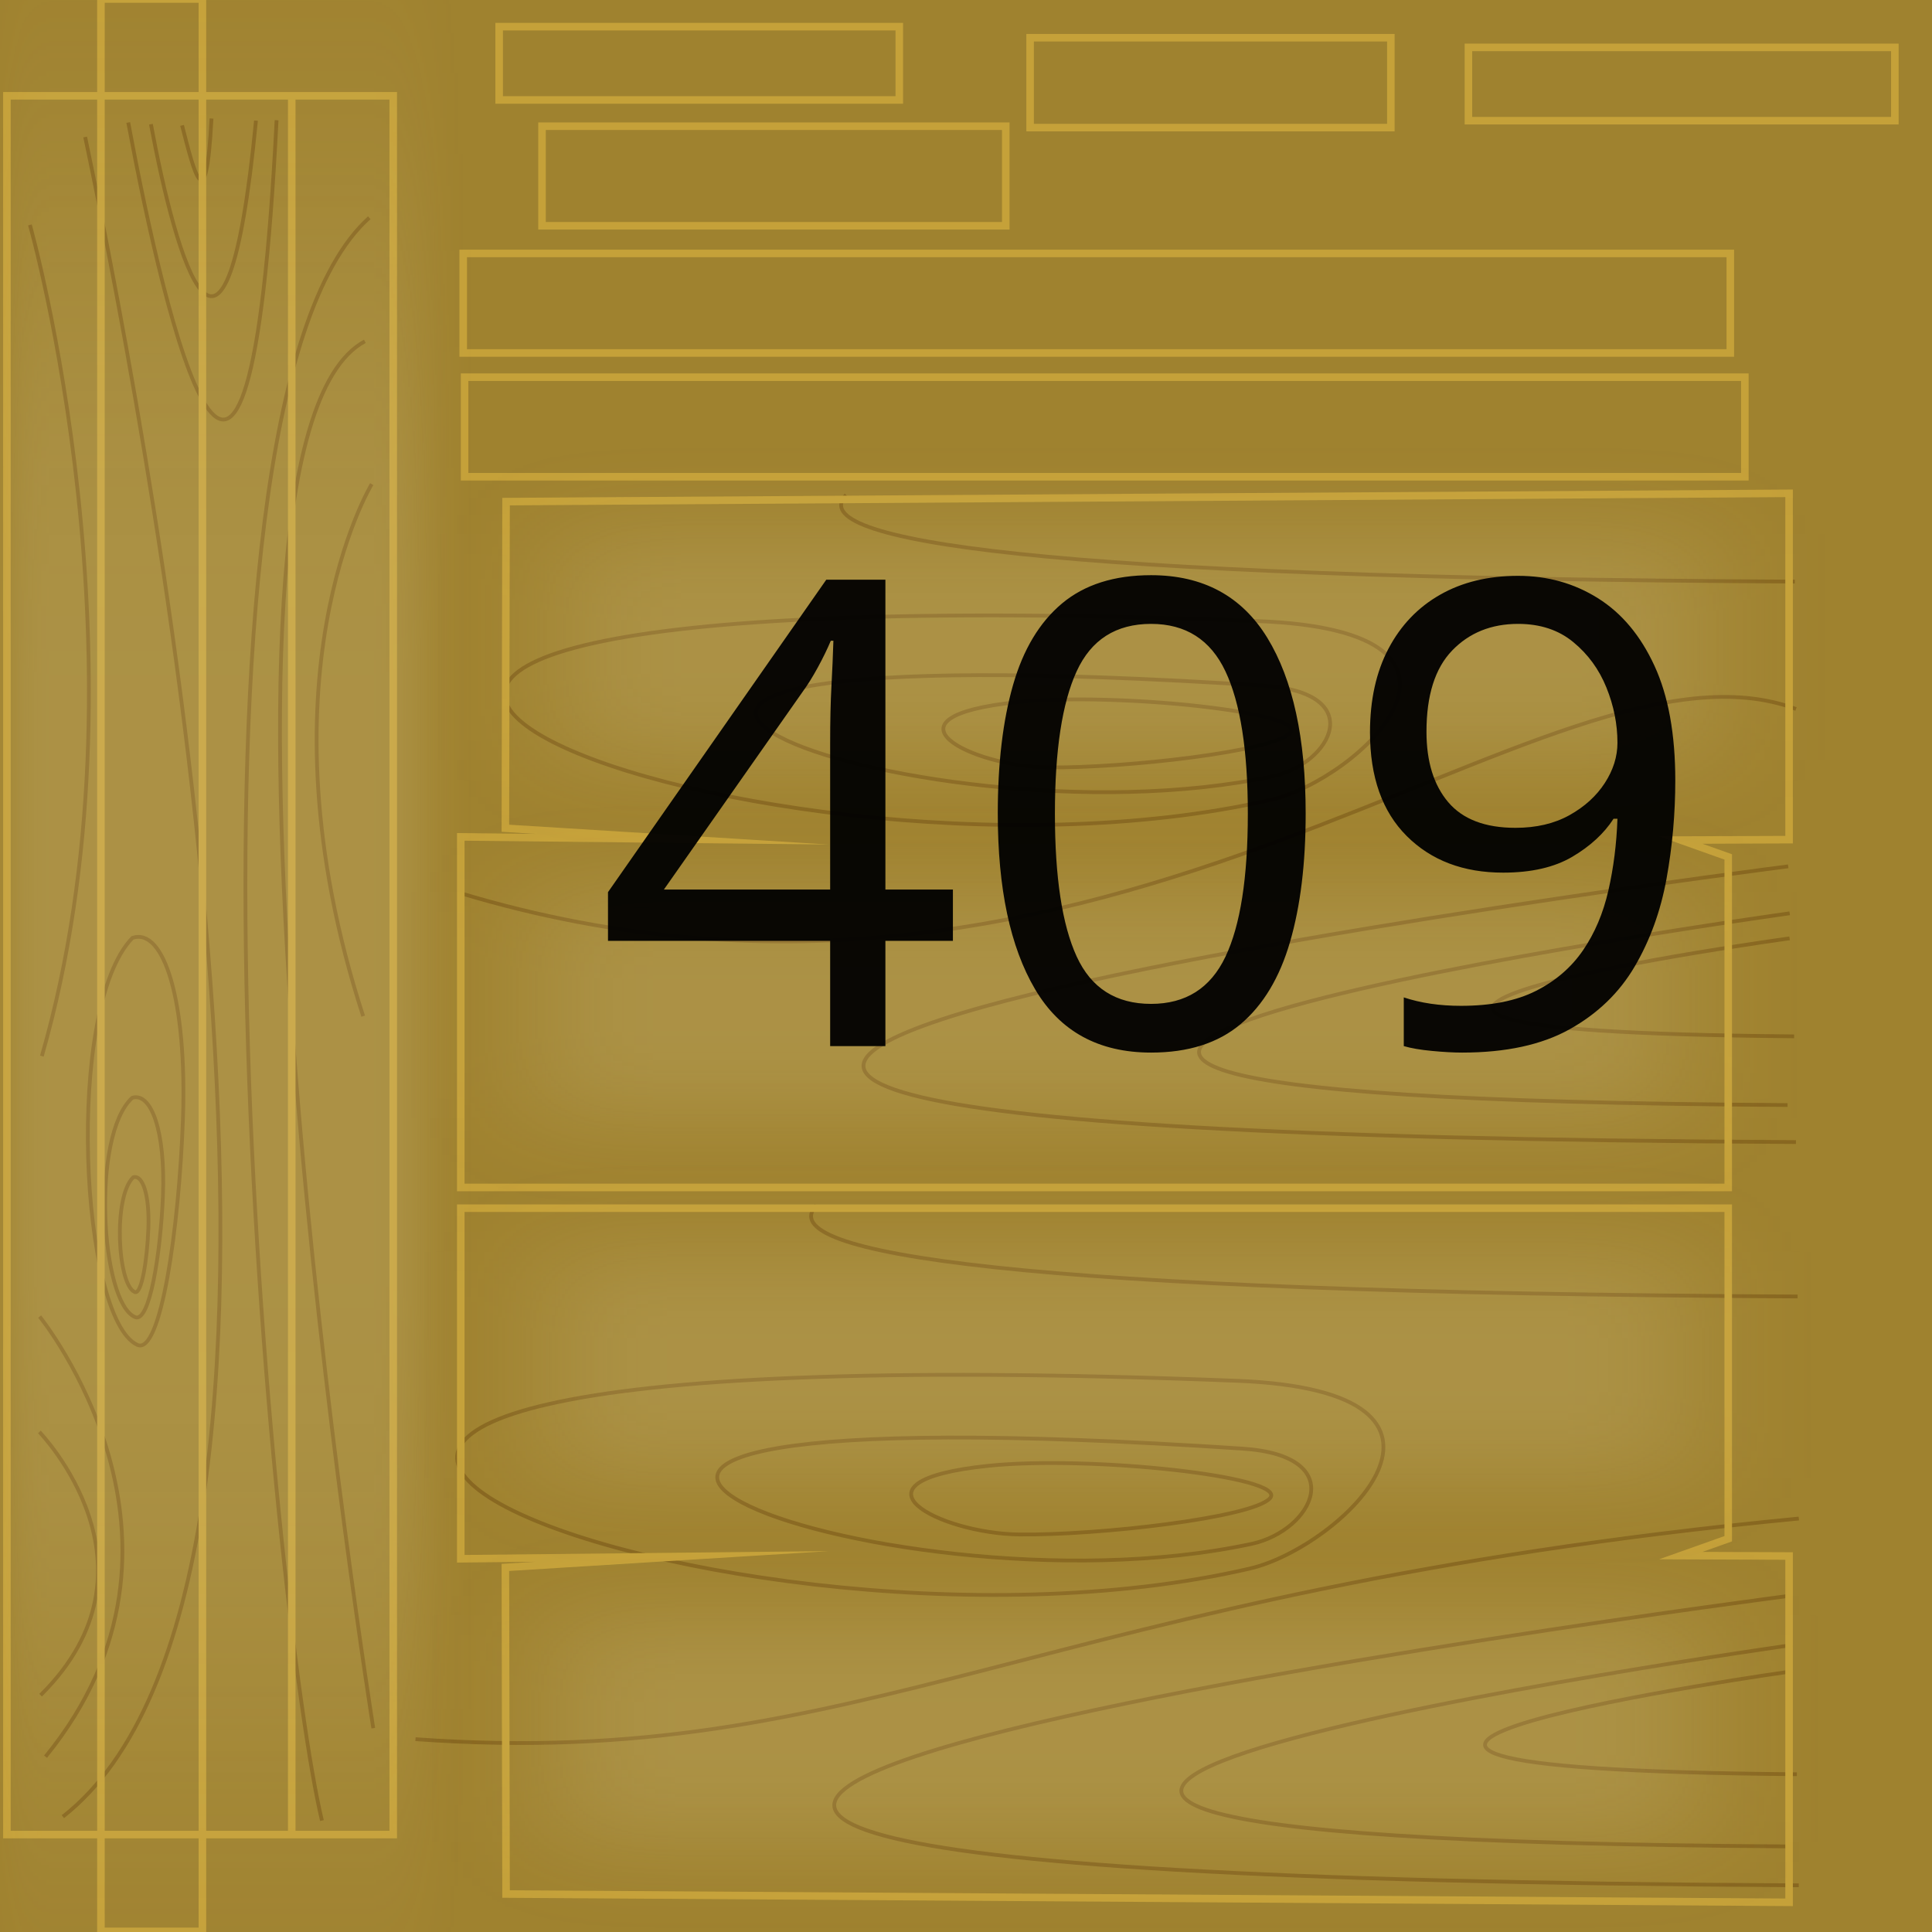
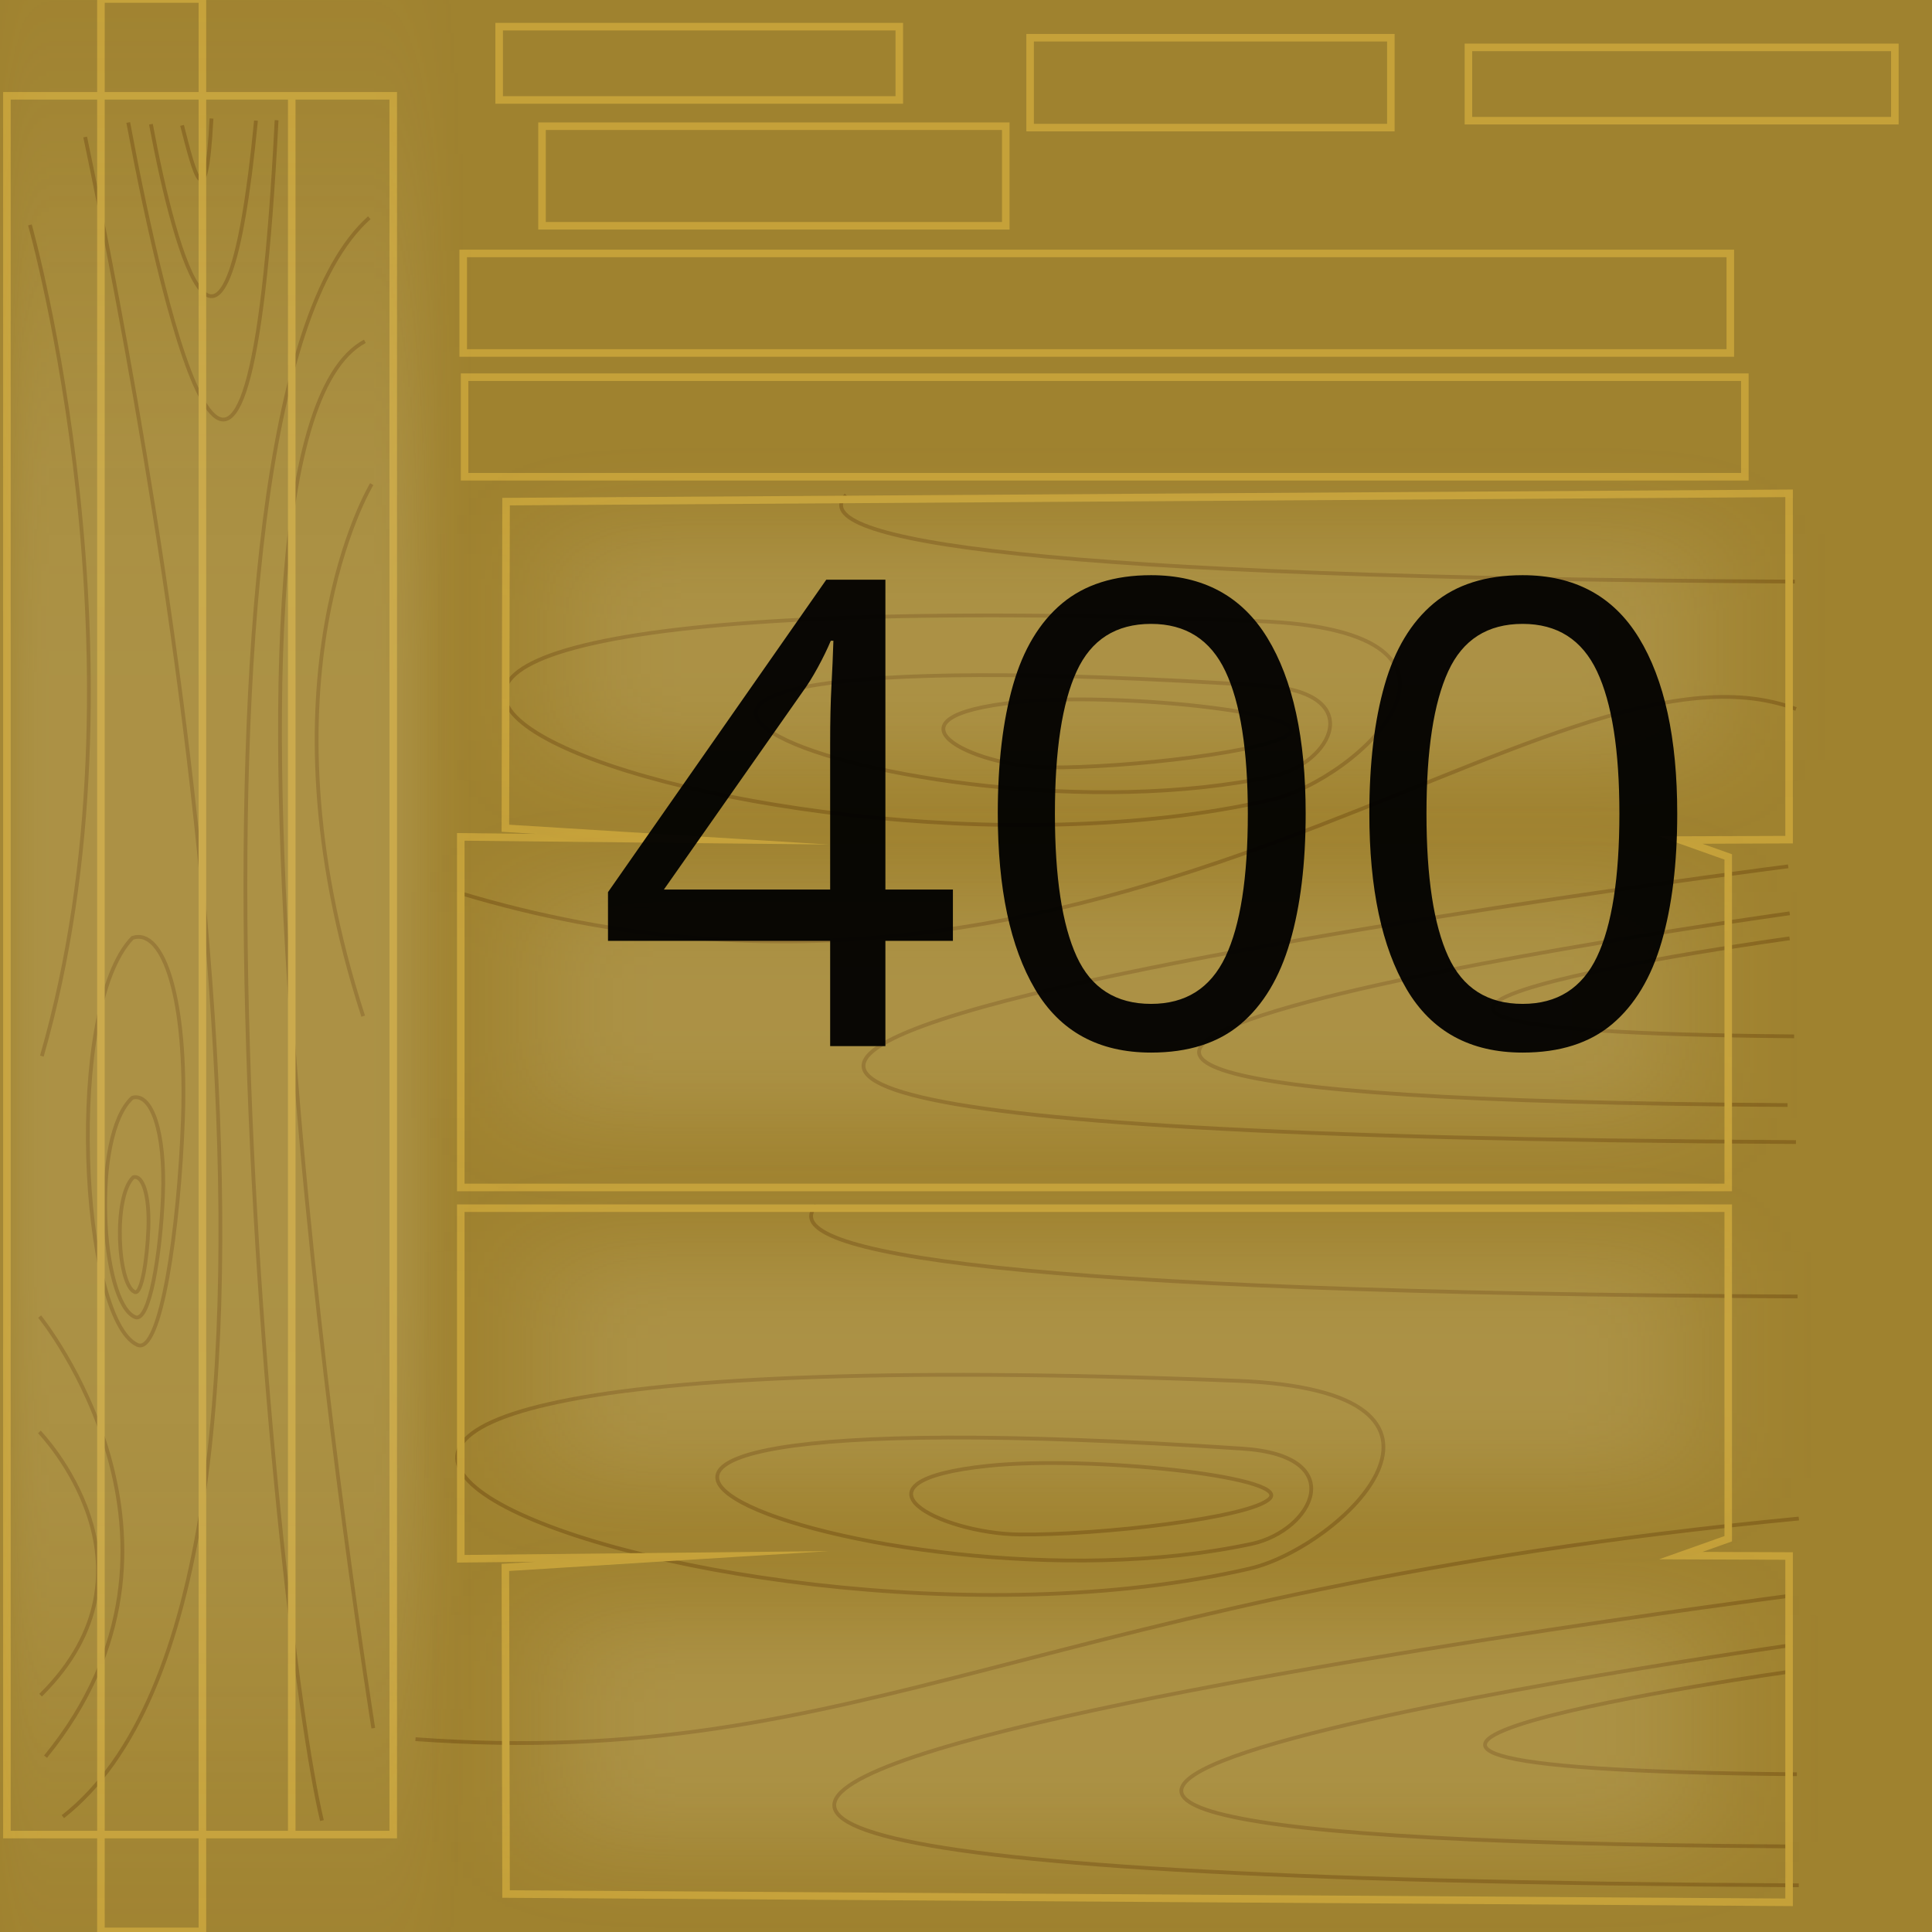
<svg xmlns="http://www.w3.org/2000/svg" width="512px" height="512px" viewBox="0 0 512 512" version="1.1" id="svg2">
  <defs id="defs87">
    <filter id="filter7283" x="-0.124" width="1.247" y="-0.446" height="1.893">
      <feGaussianBlur stdDeviation="8.325" id="feGaussianBlur7285" />
    </filter>
  </defs>
  <g id="layer1" style="opacity:1;display:inline">
    <rect style="opacity:1;fill:#9f822f;fill-opacity:1;fill-rule:evenodd;stroke:none;stroke-width:1;stroke-linecap:butt;stroke-linejoin:round;marker:none;marker-start:none;marker-mid:none;marker-end:none;stroke-miterlimit:4;stroke-dasharray:none;stroke-dashoffset:0;stroke-opacity:1;visibility:visible;display:inline;overflow:visible;enable-background:accumulate" id="rect2802" width="512" height="512" x="0" y="0" />
    <path id="rect3866" style="opacity:1;fill:none;fill-opacity:1;fill-rule:evenodd;stroke:#c5a139;stroke-width:2;stroke-linecap:butt;stroke-linejoin:miter;marker:none;marker-start:none;marker-mid:none;marker-end:none;stroke-miterlimit:4;stroke-dasharray:none;stroke-dashoffset:0;stroke-opacity:1;visibility:visible;display:inline;overflow:visible;enable-background:accumulate" d="M 1.83,25.387 L 104.208,25.387 L 104.208,486.18 L 1.83,486.18 L 1.83,25.387 z" />
    <path id="path4169" style="opacity:1;fill:none;fill-opacity:1;fill-rule:evenodd;stroke:#785416;stroke-width:1px;stroke-linecap:butt;stroke-linejoin:miter;marker:none;marker-start:none;marker-mid:none;marker-end:none;stroke-miterlimit:4;stroke-dasharray:none;stroke-dashoffset:0;stroke-opacity:0.585;visibility:visible;display:inline;overflow:visible;enable-background:accumulate" d="M 82.275,561.121 C 47.439,556.522 2.766,558.128 6.52,574.327 C 11.611,596.299 50.588,603.081 81.842,598.887 M -17.198,547.248 C -6.251,546.225 -11.422,540.738 -17.152,540.372 M -17.32,549.392 C 25.796,552.743 5.293,538.429 -17.465,537.467 M -17.373,556.612 C 65.968,567.164 21.945,531.046 -17.754,533.843 M -17.544,564.618 C 0.794,571.629 -7.271,577.638 6.632,591.092 C 32.441,616.066 68.924,610.314 83.332,612.747 M 76.868,575.025 C 75.651,588.316 23.061,584.651 23.873,576.067 C 24.737,566.924 75.459,565.141 76.868,575.025 z M 30.224,528.549 C 32.254,532.609 54.124,544.696 81.813,548.38 M 62.774,528.795 C 62.774,528.795 70.672,531.808 81.816,534.331 M 81.208,557.659 C 53.49,552.538 28.013,542.218 16.972,528.334 M -17.549,592.503 C 18.899,602.146 21.702,620.844 60.886,624.237 M -20.543,606.274 C 0.182,603.428 28.68,623.164 11.39,625.634" />
    <path id="path5659" style="opacity:1;fill:none;fill-opacity:1;fill-rule:evenodd;stroke:#785416;stroke-width:1px;stroke-linecap:butt;stroke-linejoin:miter;marker:none;marker-start:none;marker-mid:none;marker-end:none;stroke-miterlimit:4;stroke-dasharray:none;stroke-dashoffset:0;stroke-opacity:0.585;visibility:visible;display:inline;overflow:visible;enable-background:accumulate" d="M 331.704,409.135 C 347.918,405.641 358.086,385.799 329.27,383.899 C 71.015,366.868 232.783,430.447 331.704,409.135 z M 270.126,406.652 C 291.127,406.898 332.123,402.207 336.587,397.019 C 341.475,391.338 288.82,385.653 261.906,388.454 C 222.08,392.6 249.124,406.406 270.126,406.652 z M 331.282,415.669 C 355.434,410.043 398.758,368.697 327.7,365.92 C -57.383,350.871 187.342,449.2 331.282,415.669 z M 474.562,422.859 C 474.562,422.859 -97.165,496.838 476.689,499.628 M 474.973,435.94 C 474.973,435.94 111.074,487.226 474.393,489.318 M 474.945,442.906 C 474.945,442.906 290.97,468.666 476.188,470.191 M 216.322,319.462 C 204.441,332.04 267.757,342.569 476.384,343.584 M 476.703,402.43 C 274.237,421.92 229.905,469.492 110.102,460.899" />
    <path id="path3984" style="opacity:1;fill:none;fill-opacity:1;fill-rule:evenodd;stroke:#785416;stroke-width:1px;stroke-linecap:butt;stroke-linejoin:miter;marker:none;marker-start:none;marker-mid:none;marker-end:none;stroke-miterlimit:4;stroke-dasharray:none;stroke-dashoffset:0;stroke-opacity:0.585;visibility:visible;display:inline;overflow:visible;enable-background:accumulate" d="M 48.247,33.232 C 51.51,45.889 54.614,58.956 56.049,31.408 M 39.996,32.921 C 46.711,68.921 59.785,114.817 67.837,31.967 M 33.985,32.47 C 43.785,84.914 65.812,180.016 73.298,31.858 M 22.572,36.308 C 41.565,126.736 95.816,419.497 16.665,481.43 M 98.514,128.297 C 98.514,128.297 67.231,179.781 96.246,269.292 M 98.923,457.987 C 98.923,457.987 44.813,118.172 96.693,90.452 M 7.932,59.595 C 7.932,59.595 40.886,176.296 11.09,279.88 M 10.431,379.485 C 10.431,379.485 45.161,415.213 10.76,449.24 M 10.504,348.907 C 10.504,348.907 58.793,408.289 12.075,465.523 M 35.824,349.057 C 39.623,350.626 42.559,332.337 43.179,316.846 C 43.858,299.883 40.115,289.403 35.048,290.92 C 24.125,300.869 26.675,345.28 35.824,349.057 z M 36.379,356.399 C 42.628,359.309 47.457,325.38 48.477,296.643 C 49.595,265.174 43.437,245.732 35.102,248.546 C 17.134,267.004 21.328,349.391 36.379,356.399 z M 35.689,342.397 C 37.565,343.217 39.014,333.654 39.32,325.555 C 39.655,316.685 37.807,311.205 35.306,311.998 C 29.915,317.201 31.174,340.421 35.689,342.397 z M 85.318,482.468 C 72.576,429.421 41.01,108.522 97.863,57.71" />
    <path d="M 337.24,205.735 C 352.916,202.41 362.746,183.523 334.887,181.714 C 85.212,165.504 241.606,226.021 337.24,205.735 z M 277.708,203.372 C 298.011,203.606 337.646,199.141 341.961,194.203 C 346.687,188.796 295.781,183.384 269.761,186.051 C 231.258,189.996 257.404,203.137 277.708,203.372 z M 336.833,211.955 C 360.182,206.6 402.067,167.245 333.369,164.602 C -38.921,150.277 197.674,243.871 336.833,211.955 z M 473.889,229.588 C 473.889,229.588 -78.845,300.004 475.946,302.659 M 474.286,242.038 C 474.286,242.038 122.475,290.855 473.725,292.846 M 474.259,248.669 C 474.259,248.669 296.396,273.188 475.461,274.64 M 224.227,131.169 C 212.741,143.142 273.954,153.164 475.65,154.129 M 475.959,187.891 C 410.55,163.383 294.919,289.006 121.536,236.552" style="opacity:1;fill:none;fill-opacity:1;fill-rule:evenodd;stroke:#785416;stroke-width:1px;stroke-linecap:butt;stroke-linejoin:miter;marker:none;marker-start:none;marker-mid:none;marker-end:none;stroke-miterlimit:4;stroke-dasharray:none;stroke-dashoffset:0;stroke-opacity:0.585;visibility:visible;display:inline;overflow:visible;enable-background:accumulate" id="path4167" />
    <path d="M 26.748,-0.263 L 53.64,-0.263 L 53.64,511.831 L 26.748,511.831 L 26.748,-0.263 z" style="opacity:1;fill:none;fill-opacity:1;fill-rule:evenodd;stroke:#c5a139;stroke-width:2;stroke-linecap:butt;stroke-linejoin:miter;marker:none;marker-start:none;marker-mid:none;marker-end:none;stroke-miterlimit:4;stroke-dasharray:none;stroke-dashoffset:0;stroke-opacity:1;visibility:visible;display:inline;overflow:visible;enable-background:accumulate" id="path2926" />
    <path d="M 77.316,486.18 L 77.316,25.387" style="opacity:1;fill:none;fill-opacity:1;fill-rule:evenodd;stroke:#c5a139;stroke-width:2;stroke-linecap:butt;stroke-linejoin:miter;marker:none;marker-start:none;marker-mid:none;marker-end:none;stroke-miterlimit:4;stroke-dasharray:none;stroke-dashoffset:0;stroke-opacity:1;visibility:visible;display:inline;overflow:visible;enable-background:accumulate" id="path2928" />
    <path id="path2930" style="opacity:1;fill:none;fill-opacity:1;fill-rule:evenodd;stroke:#c5a139;stroke-width:2;stroke-linecap:butt;stroke-linejoin:miter;marker:none;marker-start:none;marker-mid:none;marker-end:none;stroke-miterlimit:4;stroke-dasharray:none;stroke-dashoffset:0;stroke-opacity:1;visibility:visible;display:inline;overflow:visible;enable-background:accumulate" d="M 132.282,7.065 L 238.324,7.065 L 238.324,26.487 L 132.282,26.487 L 132.282,7.065 z" />
    <path d="M 143.641,33.449 L 266.539,33.449 L 266.539,59.832 L 143.641,59.832 L 143.641,33.449 z" style="opacity:1;fill:none;fill-opacity:1;fill-rule:evenodd;stroke:#c5a139;stroke-width:2;stroke-linecap:butt;stroke-linejoin:miter;marker:none;marker-start:none;marker-mid:none;marker-end:none;stroke-miterlimit:4;stroke-dasharray:none;stroke-dashoffset:0;stroke-opacity:1;visibility:visible;display:inline;overflow:visible;enable-background:accumulate" id="path2932" />
    <path d="M 272.993,9.997 L 368.592,9.997 L 368.592,33.815 L 272.993,33.815 L 272.993,9.997 z" style="opacity:1;fill:none;fill-opacity:1;fill-rule:evenodd;stroke:#c5a139;stroke-width:2;stroke-linecap:butt;stroke-linejoin:miter;marker:none;marker-start:none;marker-mid:none;marker-end:none;stroke-miterlimit:4;stroke-dasharray:none;stroke-dashoffset:0;stroke-opacity:1;visibility:visible;display:inline;overflow:visible;enable-background:accumulate" id="path2934" />
    <path id="path2936" style="opacity:1;fill:none;fill-opacity:1;fill-rule:evenodd;stroke:#c5a139;stroke-width:2;stroke-linecap:butt;stroke-linejoin:miter;marker:none;marker-start:none;marker-mid:none;marker-end:none;stroke-miterlimit:4;stroke-dasharray:none;stroke-dashoffset:0;stroke-opacity:1;visibility:visible;display:inline;overflow:visible;enable-background:accumulate" d="M 389.153,12.562 L 502.157,12.562 L 502.157,31.983 L 389.153,31.983 L 389.153,12.562 z" />
    <path id="path2938" style="opacity:1;fill:none;fill-opacity:1;fill-rule:evenodd;stroke:#c5a139;stroke-width:2;stroke-linecap:butt;stroke-linejoin:miter;marker:none;marker-start:none;marker-mid:none;marker-end:none;stroke-miterlimit:4;stroke-dasharray:none;stroke-dashoffset:0;stroke-opacity:1;visibility:visible;display:inline;overflow:visible;enable-background:accumulate" d="M 122.754,67.161 L 458.552,67.161 L 458.552,93.544 L 122.754,93.544 L 122.754,67.161 z" />
    <path d="M 123.121,99.957 L 462.399,99.957 L 462.399,126.34 L 123.121,126.34 L 123.121,99.957 z" style="opacity:1;fill:none;fill-opacity:1;fill-rule:evenodd;stroke:#c5a139;stroke-width:2;stroke-linecap:butt;stroke-linejoin:miter;marker:none;marker-start:none;marker-mid:none;marker-end:none;stroke-miterlimit:4;stroke-dasharray:none;stroke-dashoffset:0;stroke-opacity:1;visibility:visible;display:inline;overflow:visible;enable-background:accumulate" id="path2940" />
    <path id="path2942" style="opacity:1;fill:none;fill-opacity:1;fill-rule:evenodd;stroke:#c5a139;stroke-width:2;stroke-linecap:butt;stroke-linejoin:miter;marker:none;marker-start:none;marker-mid:none;marker-end:none;stroke-miterlimit:90;stroke-dasharray:none;stroke-dashoffset:0;stroke-opacity:1;visibility:visible;display:inline;overflow:visible;enable-background:accumulate" d="M 134.114,132.936 L 474.125,130.738 L 474.125,222.516 L 445.428,222.626 L 458.002,227.096 L 458.002,314.688 L 122.113,314.688 L 122.113,221.783 L 180.785,222.398 L 133.931,219.493 L 134.114,132.936 z" />
    <path d="M 134.114,501.937 L 474.125,504.136 L 474.125,412.358 L 445.428,412.247 L 458.002,407.777 L 458.002,320.185 L 122.113,320.185 L 122.113,413.091 L 180.785,412.475 L 133.931,415.381 L 134.114,501.937 z" style="opacity:1;fill:none;fill-opacity:1;fill-rule:evenodd;stroke:#c5a139;stroke-width:2;stroke-linecap:butt;stroke-linejoin:miter;marker:none;marker-start:none;marker-mid:none;marker-end:none;stroke-miterlimit:90;stroke-dasharray:none;stroke-dashoffset:0;stroke-opacity:1;visibility:visible;display:inline;overflow:visible;enable-background:accumulate" id="path3714" />
    <rect y="441.946" x="165.862" height="44.756" width="161.62" id="rect4781" style="opacity:1;fill:#e6d6a8;fill-opacity:0.186;fill-rule:evenodd;stroke:none;stroke-width:2;stroke-linecap:butt;stroke-linejoin:miter;marker:none;marker-start:none;marker-mid:none;marker-end:none;stroke-miterlimit:4;stroke-dasharray:none;stroke-dashoffset:0;stroke-opacity:1;visibility:visible;display:inline;overflow:visible;filter:url(#filter7283);enable-background:accumulate" ry="0" transform="matrix(1.875345,0,0,1.333465,-164.3605,-161.0543)" />
    <rect transform="matrix(1.875345,0,0,1.333465,-166.4334,-257.443)" ry="0" style="opacity:1;fill:#e6d6a8;fill-opacity:0.186;fill-rule:evenodd;stroke:none;stroke-width:2;stroke-linecap:butt;stroke-linejoin:miter;marker:none;marker-start:none;marker-mid:none;marker-end:none;stroke-miterlimit:4;stroke-dasharray:none;stroke-dashoffset:0;stroke-opacity:1;visibility:visible;display:inline;overflow:visible;filter:url(#filter7283);enable-background:accumulate" id="rect3719" width="161.62" height="44.756" x="165.862" y="441.946" />
    <rect transform="matrix(1.875345,0,0,1.333465,-162.8058,-447.6293)" ry="0" style="opacity:1;fill:#e6d6a8;fill-opacity:0.186;fill-rule:evenodd;stroke:none;stroke-width:2;stroke-linecap:butt;stroke-linejoin:miter;marker:none;marker-start:none;marker-mid:none;marker-end:none;stroke-miterlimit:4;stroke-dasharray:none;stroke-dashoffset:0;stroke-opacity:1;visibility:visible;display:inline;overflow:visible;filter:url(#filter7283);enable-background:accumulate" id="rect3723" width="161.62" height="44.756" x="165.862" y="441.946" />
    <rect transform="matrix(0.7466949,0,0,8.628048,-132.626,-3746.581)" ry="0" style="opacity:1;fill:#e6d6a8;fill-opacity:0.186;fill-rule:evenodd;stroke:none;stroke-width:2;stroke-linecap:butt;stroke-linejoin:miter;marker:none;marker-start:none;marker-mid:none;marker-end:none;stroke-miterlimit:4;stroke-dasharray:none;stroke-dashoffset:0;stroke-opacity:1;visibility:visible;display:inline;overflow:visible;filter:url(#filter7283);enable-background:accumulate" id="rect3725" width="161.62" height="44.756" x="165.862" y="441.946" />
    <rect y="441.946" x="165.862" height="44.756" width="161.62" id="rect3721" style="opacity:1;fill:#e6d6a8;fill-opacity:0.186;fill-rule:evenodd;stroke:none;stroke-width:2;stroke-linecap:butt;stroke-linejoin:miter;marker:none;marker-start:none;marker-mid:none;marker-end:none;stroke-miterlimit:4;stroke-dasharray:none;stroke-dashoffset:0;stroke-opacity:1;visibility:visible;display:inline;overflow:visible;filter:url(#filter7283);enable-background:accumulate" ry="0" transform="matrix(1.875345,0,0,1.333465,-170.0609,-352.7952)" />
  </g>
-   <g id="layer3" style="display:none">
-     <text xml:space="preserve" style="font-size:172.146px;font-style:normal;font-variant:normal;font-weight:300;font-stretch:normal;text-indent:0;text-align:start;text-decoration:none;line-height:normal;letter-spacing:normal;word-spacing:normal;text-transform:none;direction:ltr;block-progression:tb;writing-mode:lr-tb;text-anchor:start;fill:#000000;fill-opacity:0.947;fill-rule:nonzero;stroke:none;stroke-width:1px;marker:none;visibility:visible;display:inline;overflow:visible;enable-background:accumulate;font-family:Purisa;-inkscape-font-specification:Purisa Light" x="157.517" y="277.228" id="text3728">
-       <tspan id="tspan3730" x="157.517" y="277.228">404</tspan>
+   <g id="layer4" style="display:none">
+     <path style="font-style:normal;font-variant:normal;font-weight:300;font-stretch:normal;font-size:172.146px;line-height:normal;font-family:Purisa;-inkscape-font-specification:'Purisa Light';text-indent:0;text-align:start;text-decoration:none;text-decoration-line:none;letter-spacing:normal;word-spacing:normal;text-transform:none;writing-mode:lr-tb;direction:ltr;text-anchor:start;display:inline;overflow:visible;visibility:visible;fill:#000000;fill-opacity:0.947;fill-rule:nonzero;stroke:none;stroke-width:1px;marker:none;enable-background:accumulate" d="m 218.629,232.47 c -6e-5,-5.509 -0.689,-9.984 -2.066,-13.427 -1.377,-3.443 -3.213,-5.164 -5.509,-5.164 -2.525,6e-5 -6.14,1.262 -10.845,3.787 -4.591,2.525 -8.034,5.107 -10.329,7.747 -2.869,3.213 -4.877,4.82 -6.025,4.82 -0.918,5e-5 -2.238,-0.861 -3.959,-2.582 -1.951,-1.951 -2.926,-10.96 -2.926,-27.027 -2e-5,-13.542 0.803,-20.83 2.41,-21.863 1.148,-0.688 8.148,-1.32 21.002,-1.894 12.854,-0.574 21.059,-1.262 24.617,-2.066 3.328,-0.803 6.082,-1.205 8.263,-1.205 2.754,1e-4 4.131,0.803 4.131,2.41 -8e-5,1.836 -4.705,4.074 -14.116,6.714 -9.296,2.64 -17.157,3.959 -23.584,3.959 h -2.754 c -7.804,9e-5 -11.706,2.869 -11.706,8.607 -3e-5,0.918 0.23,2.41 0.689,4.476 0.574,1.951 0.861,4.074 0.861,6.369 -3e-5,1.033 -0.115,2.353 -0.344,3.959 l -1.033,5.337 5.853,-3.615 c 7.115,-4.476 14.001,-6.714 20.657,-6.714 2.41,7e-5 4.189,0.287 5.337,0.861 3.099,1.377 5.738,4.82 7.919,10.329 2.18,5.394 3.271,11.247 3.271,17.559 -8e-5,2.64 -0.287,5.509 -0.861,8.607 -2.41,12.854 -6.714,22.207 -12.911,28.06 -6.083,5.853 -14.632,8.779 -25.65,8.779 -3.672,-10e-6 -6.255,-0.402 -7.747,-1.205 -1.492,-0.689 -3.443,-2.525 -5.853,-5.509 -4.591,-5.623 -6.886,-10.444 -6.886,-14.46 -1e-5,-2.869 0.402,-4.304 1.205,-4.304 0.574,3e-5 1.492,1.32 2.754,3.959 2.295,4.246 5.107,7.23 8.435,8.952 3.443,1.721 8.148,2.582 14.116,2.582 5.279,1e-5 9.353,-1.205 12.222,-3.615 2.984,-2.525 5.681,-7.115 8.091,-13.772 2.18,-5.853 3.271,-12.337 3.271,-19.452 m 57.685,-36.667 c -4e-5,-1.377 2.066,-4.189 6.197,-8.435 4.131,-4.361 8.894,-8.435 14.288,-12.222 5.394,-3.902 9.468,-5.853 12.222,-5.853 4.017,1.1e-4 8.378,3.041 13.083,9.124 4.705,5.968 7.058,14.059 7.058,24.273 -8e-5,14.575 -4.935,30.929 -14.805,49.062 -4.017,7.46 -8.148,13.14 -12.395,17.042 -4.132,3.787 -9.066,6.484 -14.805,8.091 -2.64,0.689 -5.05,1.033 -7.23,1.033 -8.148,0 -14.575,-5.107 -19.28,-15.321 -2.525,-5.164 -3.787,-9.009 -3.787,-11.534 -10e-6,-5.05 3.213,-14.977 9.64,-29.781 6.542,-14.919 9.812,-23.412 9.812,-25.478 m 43.381,4.476 c -7e-5,-11.821 -3.73,-17.731 -11.189,-17.731 -3.099,9e-5 -6.14,0.976 -9.124,2.926 -6.083,4.017 -12.681,13.772 -19.797,29.265 -7.001,15.378 -10.501,27.888 -10.501,37.528 -2e-5,4.132 1.32,7.689 3.959,10.673 2.754,2.984 6.025,4.476 9.812,4.476 2.525,10e-6 4.82,-0.574 6.886,-1.721 2.066,-1.262 4.877,-3.558 8.435,-6.886 5.853,-5.623 8.779,-9.296 8.779,-11.017 -6e-5,-0.918 1.033,-3.615 3.099,-8.091 2.18,-4.476 4.304,-10.271 6.369,-17.387 2.18,-7.23 3.271,-14.575 3.271,-22.035 m 53.787,-4.476 c -3e-5,-1.377 2.066,-4.189 6.197,-8.435 4.131,-4.361 8.894,-8.435 14.288,-12.222 5.394,-3.902 9.468,-5.853 12.222,-5.853 4.017,1.1e-4 8.378,3.041 13.083,9.124 4.705,5.968 7.058,14.059 7.058,24.273 -9e-5,14.575 -4.935,30.929 -14.805,49.062 -4.017,7.46 -8.148,13.14 -12.395,17.042 -4.132,3.787 -9.066,6.484 -14.805,8.091 -2.64,0.689 -5.05,1.033 -7.23,1.033 -8.148,0 -14.575,-5.107 -19.28,-15.321 -2.525,-5.164 -3.787,-9.009 -3.787,-11.534 -2e-5,-5.05 3.213,-14.977 9.64,-29.781 6.542,-14.919 9.812,-23.412 9.812,-25.478 m 43.381,4.476 c -8e-5,-11.821 -3.73,-17.731 -11.189,-17.731 -3.099,9e-5 -6.14,0.976 -9.124,2.926 -6.083,4.017 -12.681,13.772 -19.797,29.265 -7.001,15.378 -10.501,27.888 -10.501,37.528 -3e-5,4.132 1.32,7.689 3.959,10.673 2.754,2.984 6.025,4.476 9.812,4.476 2.525,10e-6 4.82,-0.574 6.886,-1.721 2.066,-1.262 4.877,-3.558 8.435,-6.886 5.853,-5.623 8.779,-9.296 8.779,-11.017 -7e-5,-0.918 1.033,-3.615 3.099,-8.091 2.18,-4.476 4.304,-10.271 6.369,-17.387 2.18,-7.23 3.271,-14.575 3.271,-22.035" id="text3734" />
+   </g>
+   <g id="layer5" style="display:none">
+     <text xml:space="preserve" style="font-style:normal;font-variant:normal;font-weight:300;font-stretch:normal;line-height:0%;font-family:Purisa;-inkscape-font-specification:'Purisa Light';text-indent:0;text-align:start;text-decoration:none;text-decoration-line:none;letter-spacing:normal;word-spacing:normal;text-transform:none;writing-mode:lr-tb;direction:ltr;text-anchor:start;display:inline;overflow:visible;visibility:visible;fill:#000000;fill-opacity:0.947;fill-rule:nonzero;stroke:none;stroke-width:1px;marker:none;enable-background:accumulate" x="157.517" y="277.228" id="text3728-8-4">
+       <tspan id="tspan3730-8-3" x="157.517" y="277.228" style="font-size:172.146px;line-height:0">409</tspan>
    </text>
  </g>
-   <g id="layer4" style="display:none">
-     <path style="font-size:172.146px;font-style:normal;font-variant:normal;font-weight:300;font-stretch:normal;text-indent:0;text-align:start;text-decoration:none;line-height:normal;letter-spacing:normal;word-spacing:normal;text-transform:none;direction:ltr;block-progression:tb;writing-mode:lr-tb;text-anchor:start;fill:#000000;fill-opacity:0.947;fill-rule:nonzero;stroke:none;stroke-width:1px;marker:none;visibility:visible;display:inline;overflow:visible;enable-background:accumulate;font-family:Purisa;-inkscape-font-specification:Purisa Light" d="m 218.629,232.47 c -6e-5,-5.509 -0.689,-9.984 -2.066,-13.427 -1.377,-3.443 -3.213,-5.164 -5.509,-5.164 -2.525,6e-5 -6.14,1.262 -10.845,3.787 -4.591,2.525 -8.034,5.107 -10.329,7.747 -2.869,3.213 -4.877,4.82 -6.025,4.82 -0.918,5e-5 -2.238,-0.861 -3.959,-2.582 -1.951,-1.951 -2.926,-10.96 -2.926,-27.027 -2e-5,-13.542 0.803,-20.83 2.41,-21.863 1.148,-0.688 8.148,-1.32 21.002,-1.894 12.854,-0.574 21.059,-1.262 24.617,-2.066 3.328,-0.803 6.082,-1.205 8.263,-1.205 2.754,1e-4 4.131,0.803 4.131,2.41 -8e-5,1.836 -4.705,4.074 -14.116,6.714 -9.296,2.64 -17.157,3.959 -23.584,3.959 l -2.754,0 c -7.804,9e-5 -11.706,2.869 -11.706,8.607 -3e-5,0.918 0.23,2.41 0.689,4.476 0.574,1.951 0.861,4.074 0.861,6.369 -3e-5,1.033 -0.115,2.353 -0.344,3.959 l -1.033,5.337 5.853,-3.615 c 7.115,-4.476 14.001,-6.714 20.657,-6.714 2.41,7e-5 4.189,0.287 5.337,0.861 3.099,1.377 5.738,4.82 7.919,10.329 2.18,5.394 3.271,11.247 3.271,17.559 -8e-5,2.64 -0.287,5.509 -0.861,8.607 -2.41,12.854 -6.714,22.207 -12.911,28.06 -6.083,5.853 -14.632,8.779 -25.65,8.779 -3.672,-10e-6 -6.255,-0.402 -7.747,-1.205 -1.492,-0.689 -3.443,-2.525 -5.853,-5.509 -4.591,-5.623 -6.886,-10.444 -6.886,-14.46 -1e-5,-2.869 0.402,-4.304 1.205,-4.304 0.574,3e-5 1.492,1.32 2.754,3.959 2.295,4.246 5.107,7.23 8.435,8.952 3.443,1.721 8.148,2.582 14.116,2.582 5.279,1e-5 9.353,-1.205 12.222,-3.615 2.984,-2.525 5.681,-7.115 8.091,-13.772 2.18,-5.853 3.271,-12.337 3.271,-19.452 m 57.685,-36.667 c -4e-5,-1.377 2.066,-4.189 6.197,-8.435 4.131,-4.361 8.894,-8.435 14.288,-12.222 5.394,-3.902 9.468,-5.853 12.222,-5.853 4.017,1.1e-4 8.378,3.041 13.083,9.124 4.705,5.968 7.058,14.059 7.058,24.273 -8e-5,14.575 -4.935,30.929 -14.805,49.062 -4.017,7.46 -8.148,13.14 -12.395,17.042 -4.132,3.787 -9.066,6.484 -14.805,8.091 -2.64,0.689 -5.05,1.033 -7.23,1.033 -8.148,0 -14.575,-5.107 -19.28,-15.321 -2.525,-5.164 -3.787,-9.009 -3.787,-11.534 -10e-6,-5.05 3.213,-14.977 9.64,-29.781 6.542,-14.919 9.812,-23.412 9.812,-25.478 m 43.381,4.476 c -7e-5,-11.821 -3.73,-17.731 -11.189,-17.731 -3.099,9e-5 -6.14,0.976 -9.124,2.926 -6.083,4.017 -12.681,13.772 -19.797,29.265 -7.001,15.378 -10.501,27.888 -10.501,37.528 -2e-5,4.132 1.32,7.689 3.959,10.673 2.754,2.984 6.025,4.476 9.812,4.476 2.525,10e-6 4.82,-0.574 6.886,-1.721 2.066,-1.262 4.877,-3.558 8.435,-6.886 5.853,-5.623 8.779,-9.296 8.779,-11.017 -6e-5,-0.918 1.033,-3.615 3.099,-8.091 2.18,-4.476 4.304,-10.271 6.369,-17.387 2.18,-7.23 3.271,-14.575 3.271,-22.035 m 53.787,-4.476 c -3e-5,-1.377 2.066,-4.189 6.197,-8.435 4.131,-4.361 8.894,-8.435 14.288,-12.222 5.394,-3.902 9.468,-5.853 12.222,-5.853 4.017,1.1e-4 8.378,3.041 13.083,9.124 4.705,5.968 7.058,14.059 7.058,24.273 -9e-5,14.575 -4.935,30.929 -14.805,49.062 -4.017,7.46 -8.148,13.14 -12.395,17.042 -4.132,3.787 -9.066,6.484 -14.805,8.091 -2.64,0.689 -5.05,1.033 -7.23,1.033 -8.148,0 -14.575,-5.107 -19.28,-15.321 -2.525,-5.164 -3.787,-9.009 -3.787,-11.534 -2e-5,-5.05 3.213,-14.977 9.64,-29.781 6.542,-14.919 9.812,-23.412 9.812,-25.478 m 43.381,4.476 c -8e-5,-11.821 -3.73,-17.731 -11.189,-17.731 -3.099,9e-5 -6.14,0.976 -9.124,2.926 -6.083,4.017 -12.681,13.772 -19.797,29.265 -7.001,15.378 -10.501,27.888 -10.501,37.528 -3e-5,4.132 1.32,7.689 3.959,10.673 2.754,2.984 6.025,4.476 9.812,4.476 2.525,10e-6 4.82,-0.574 6.886,-1.721 2.066,-1.262 4.877,-3.558 8.435,-6.886 5.853,-5.623 8.779,-9.296 8.779,-11.017 -7e-5,-0.918 1.033,-3.615 3.099,-8.091 2.18,-4.476 4.304,-10.271 6.369,-17.387 2.18,-7.23 3.271,-14.575 3.271,-22.035" id="text3734" />
+   <g id="layer3" style="display:none">
+     <text xml:space="preserve" style="font-style:normal;font-variant:normal;font-weight:300;font-stretch:normal;line-height:0%;font-family:Purisa;-inkscape-font-specification:'Purisa Light';text-indent:0;text-align:start;text-decoration:none;text-decoration-line:none;letter-spacing:normal;word-spacing:normal;text-transform:none;writing-mode:lr-tb;direction:ltr;text-anchor:start;display:inline;overflow:visible;visibility:visible;fill:#000000;fill-opacity:0.947;fill-rule:nonzero;stroke:none;stroke-width:1px;marker:none;enable-background:accumulate" x="157.517" y="277.228" id="text3728">
+       <tspan id="tspan3730" x="157.517" y="277.228" style="font-size:172.146px;line-height:0">404</tspan>
+     </text>
  </g>
  <g id="layer2" style="display:none">
-     <text xml:space="preserve" style="font-size:172.146px;font-style:normal;font-variant:normal;font-weight:300;font-stretch:normal;text-indent:0;text-align:start;text-decoration:none;line-height:normal;letter-spacing:normal;word-spacing:normal;text-transform:none;direction:ltr;block-progression:tb;writing-mode:lr-tb;text-anchor:start;fill:#000000;fill-opacity:0.947;fill-rule:nonzero;stroke:none;stroke-width:1px;marker:none;visibility:visible;display:inline;overflow:visible;enable-background:accumulate;font-family:Purisa;-inkscape-font-specification:Purisa Light" x="157.517" y="277.228" id="text3728-8">
-       <tspan id="tspan3730-8" x="157.517" y="277.228">403</tspan>
+     <text xml:space="preserve" style="font-style:normal;font-variant:normal;font-weight:300;font-stretch:normal;line-height:0%;font-family:Purisa;-inkscape-font-specification:'Purisa Light';text-indent:0;text-align:start;text-decoration:none;text-decoration-line:none;letter-spacing:normal;word-spacing:normal;text-transform:none;writing-mode:lr-tb;direction:ltr;text-anchor:start;display:inline;overflow:visible;visibility:visible;fill:#000000;fill-opacity:0.947;fill-rule:nonzero;stroke:none;stroke-width:1px;marker:none;enable-background:accumulate" x="157.517" y="277.228" id="text3728-8">
+       <tspan id="tspan3730-8" x="157.517" y="277.228" style="font-size:172.146px;line-height:0">403</tspan>
    </text>
  </g>
-   <g id="layer5">
-     <text xml:space="preserve" style="font-size:172.146px;font-style:normal;font-variant:normal;font-weight:300;font-stretch:normal;text-indent:0;text-align:start;text-decoration:none;line-height:normal;letter-spacing:normal;word-spacing:normal;text-transform:none;direction:ltr;block-progression:tb;writing-mode:lr-tb;text-anchor:start;fill:#000000;fill-opacity:0.947;fill-rule:nonzero;stroke:none;stroke-width:1px;marker:none;visibility:visible;display:inline;overflow:visible;enable-background:accumulate;font-family:Purisa;-inkscape-font-specification:Purisa Light" x="157.517" y="277.228" id="text3728-8-4">
-       <tspan id="tspan3730-8-3" x="157.517" y="277.228">409</tspan>
+   <g id="layer6" style="display:inline">
+     <text xml:space="preserve" style="font-style:normal;font-variant:normal;font-weight:300;font-stretch:normal;line-height:0%;font-family:Purisa;-inkscape-font-specification:'Purisa Light';text-indent:0;text-align:start;text-decoration:none;text-decoration-line:none;letter-spacing:normal;word-spacing:normal;text-transform:none;writing-mode:lr-tb;direction:ltr;text-anchor:start;display:inline;overflow:visible;visibility:visible;fill:#000000;fill-opacity:0.947;fill-rule:nonzero;stroke:none;stroke-width:1px;marker:none;enable-background:accumulate" x="157.517" y="277.228" id="text3728-8-3">
+       <tspan id="tspan3730-8-6" x="157.517" y="277.228" style="font-size:172.146px;line-height:0">400</tspan>
    </text>
  </g>
</svg>
